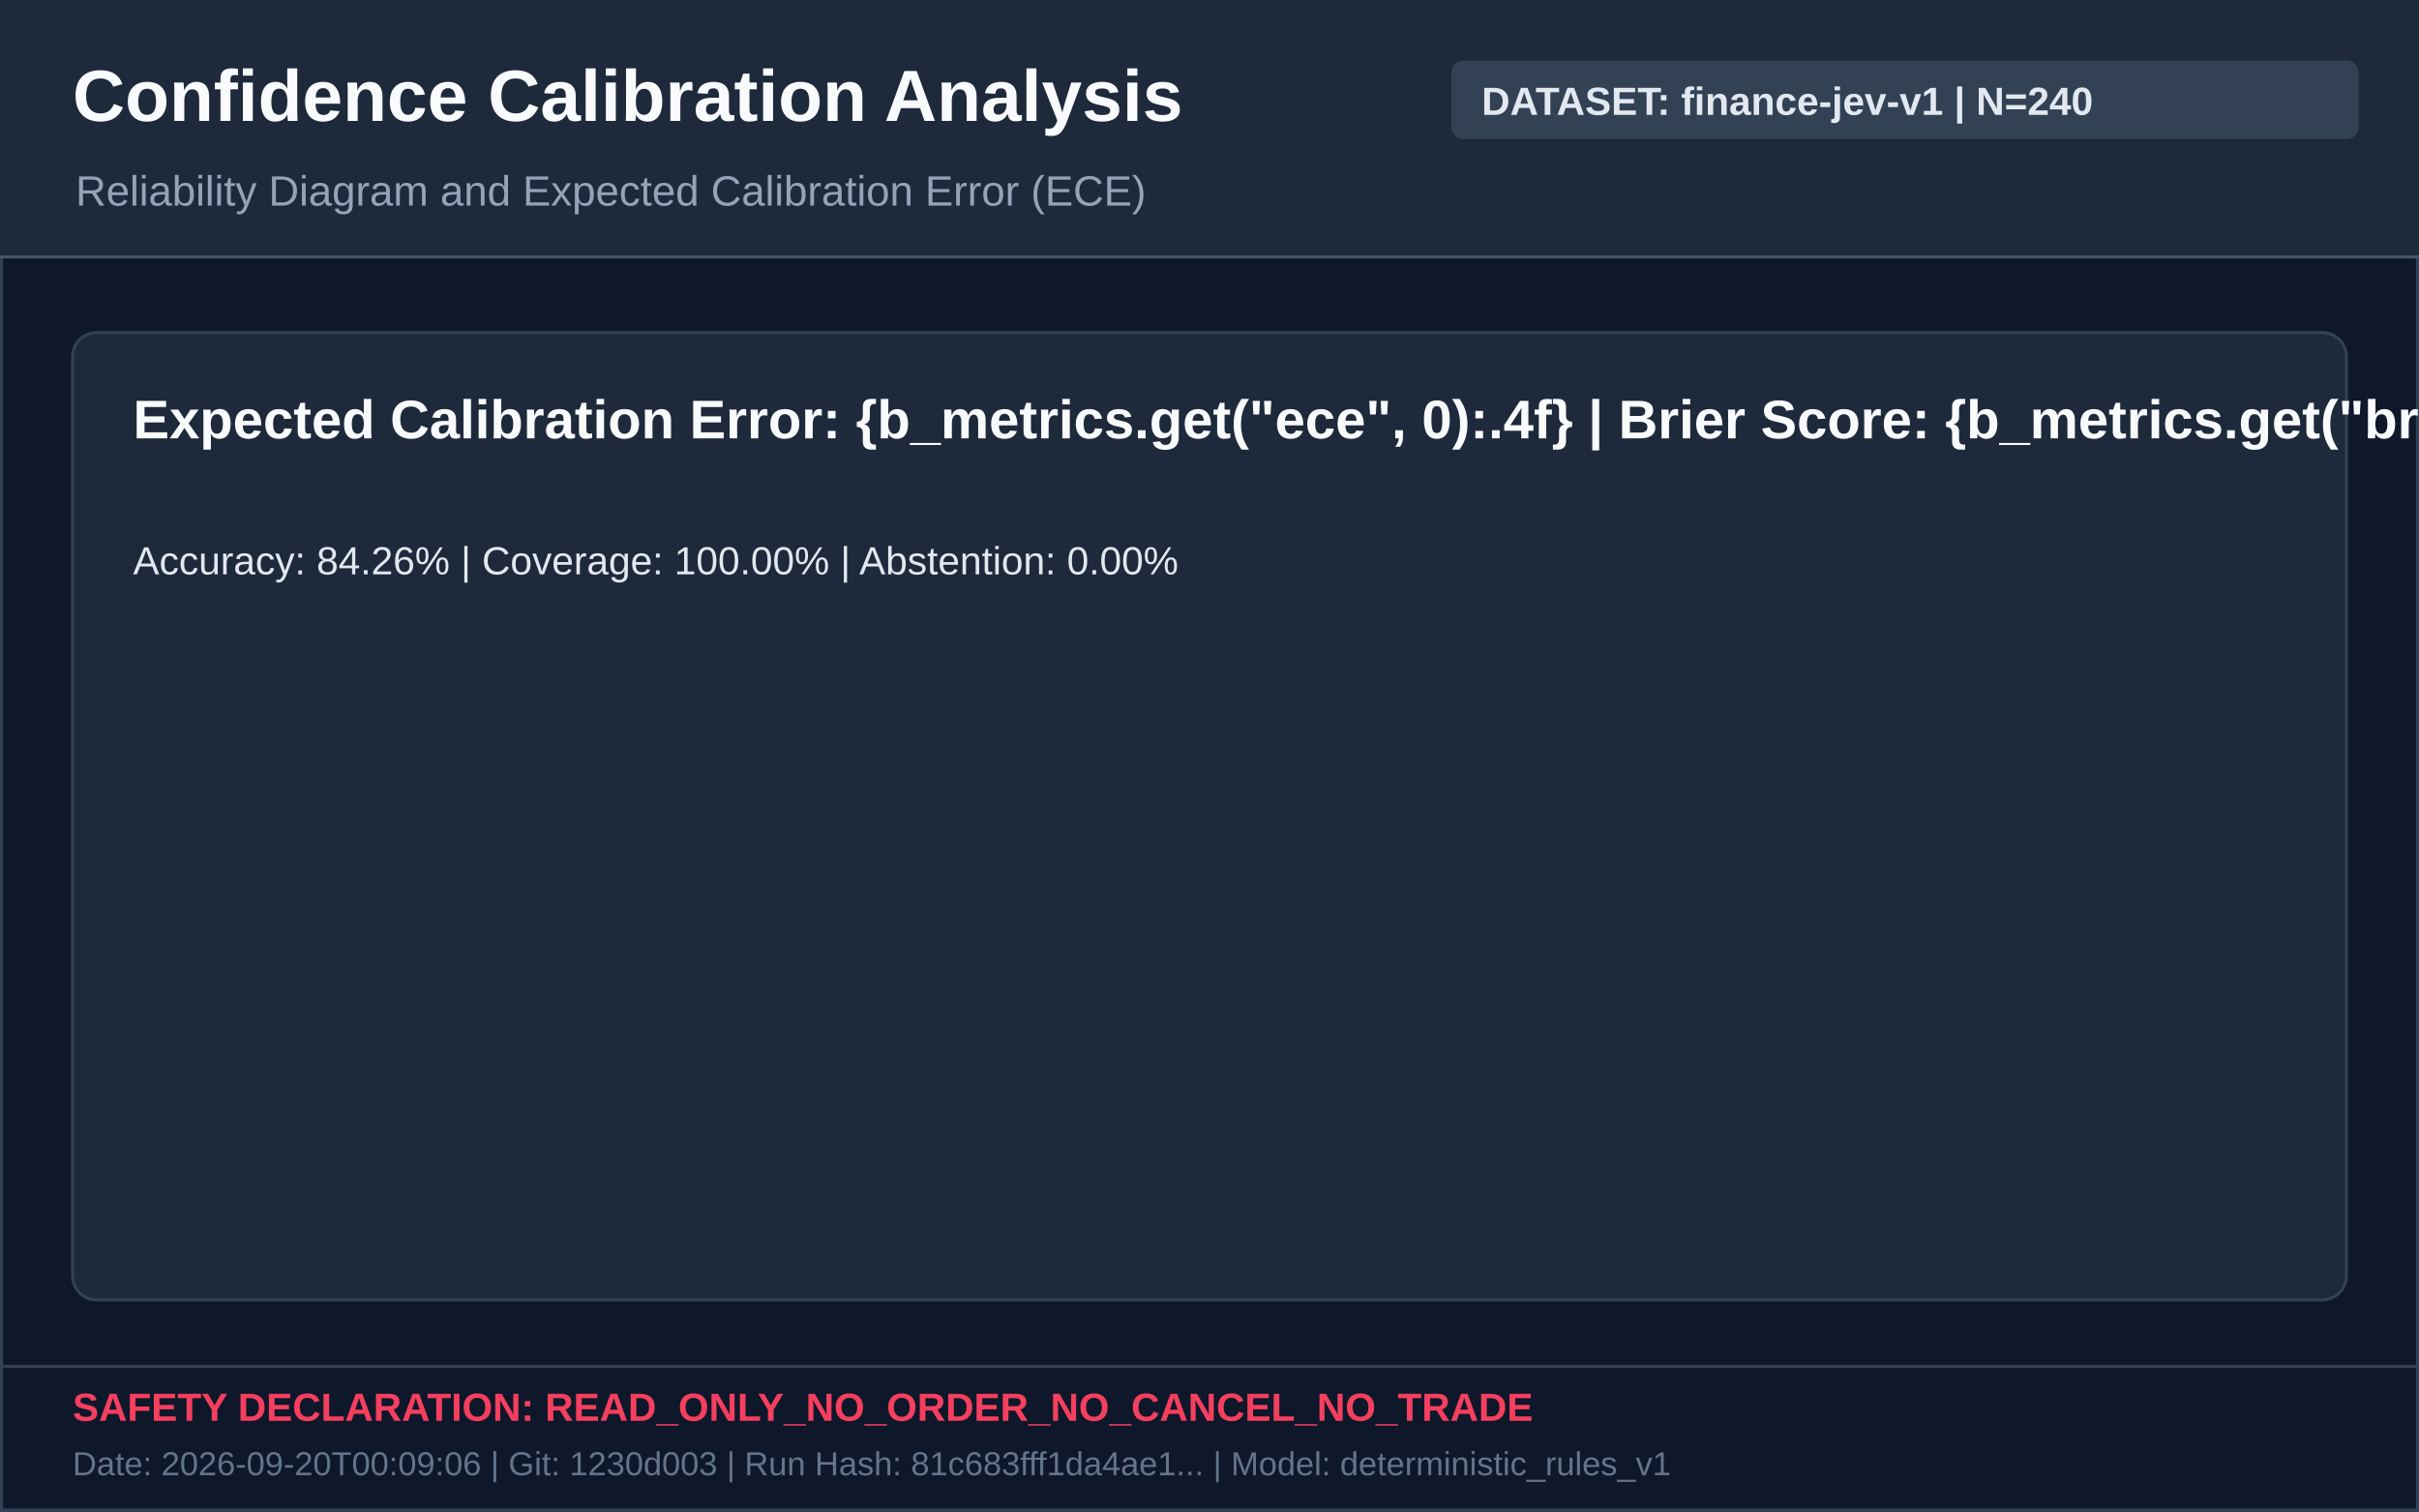
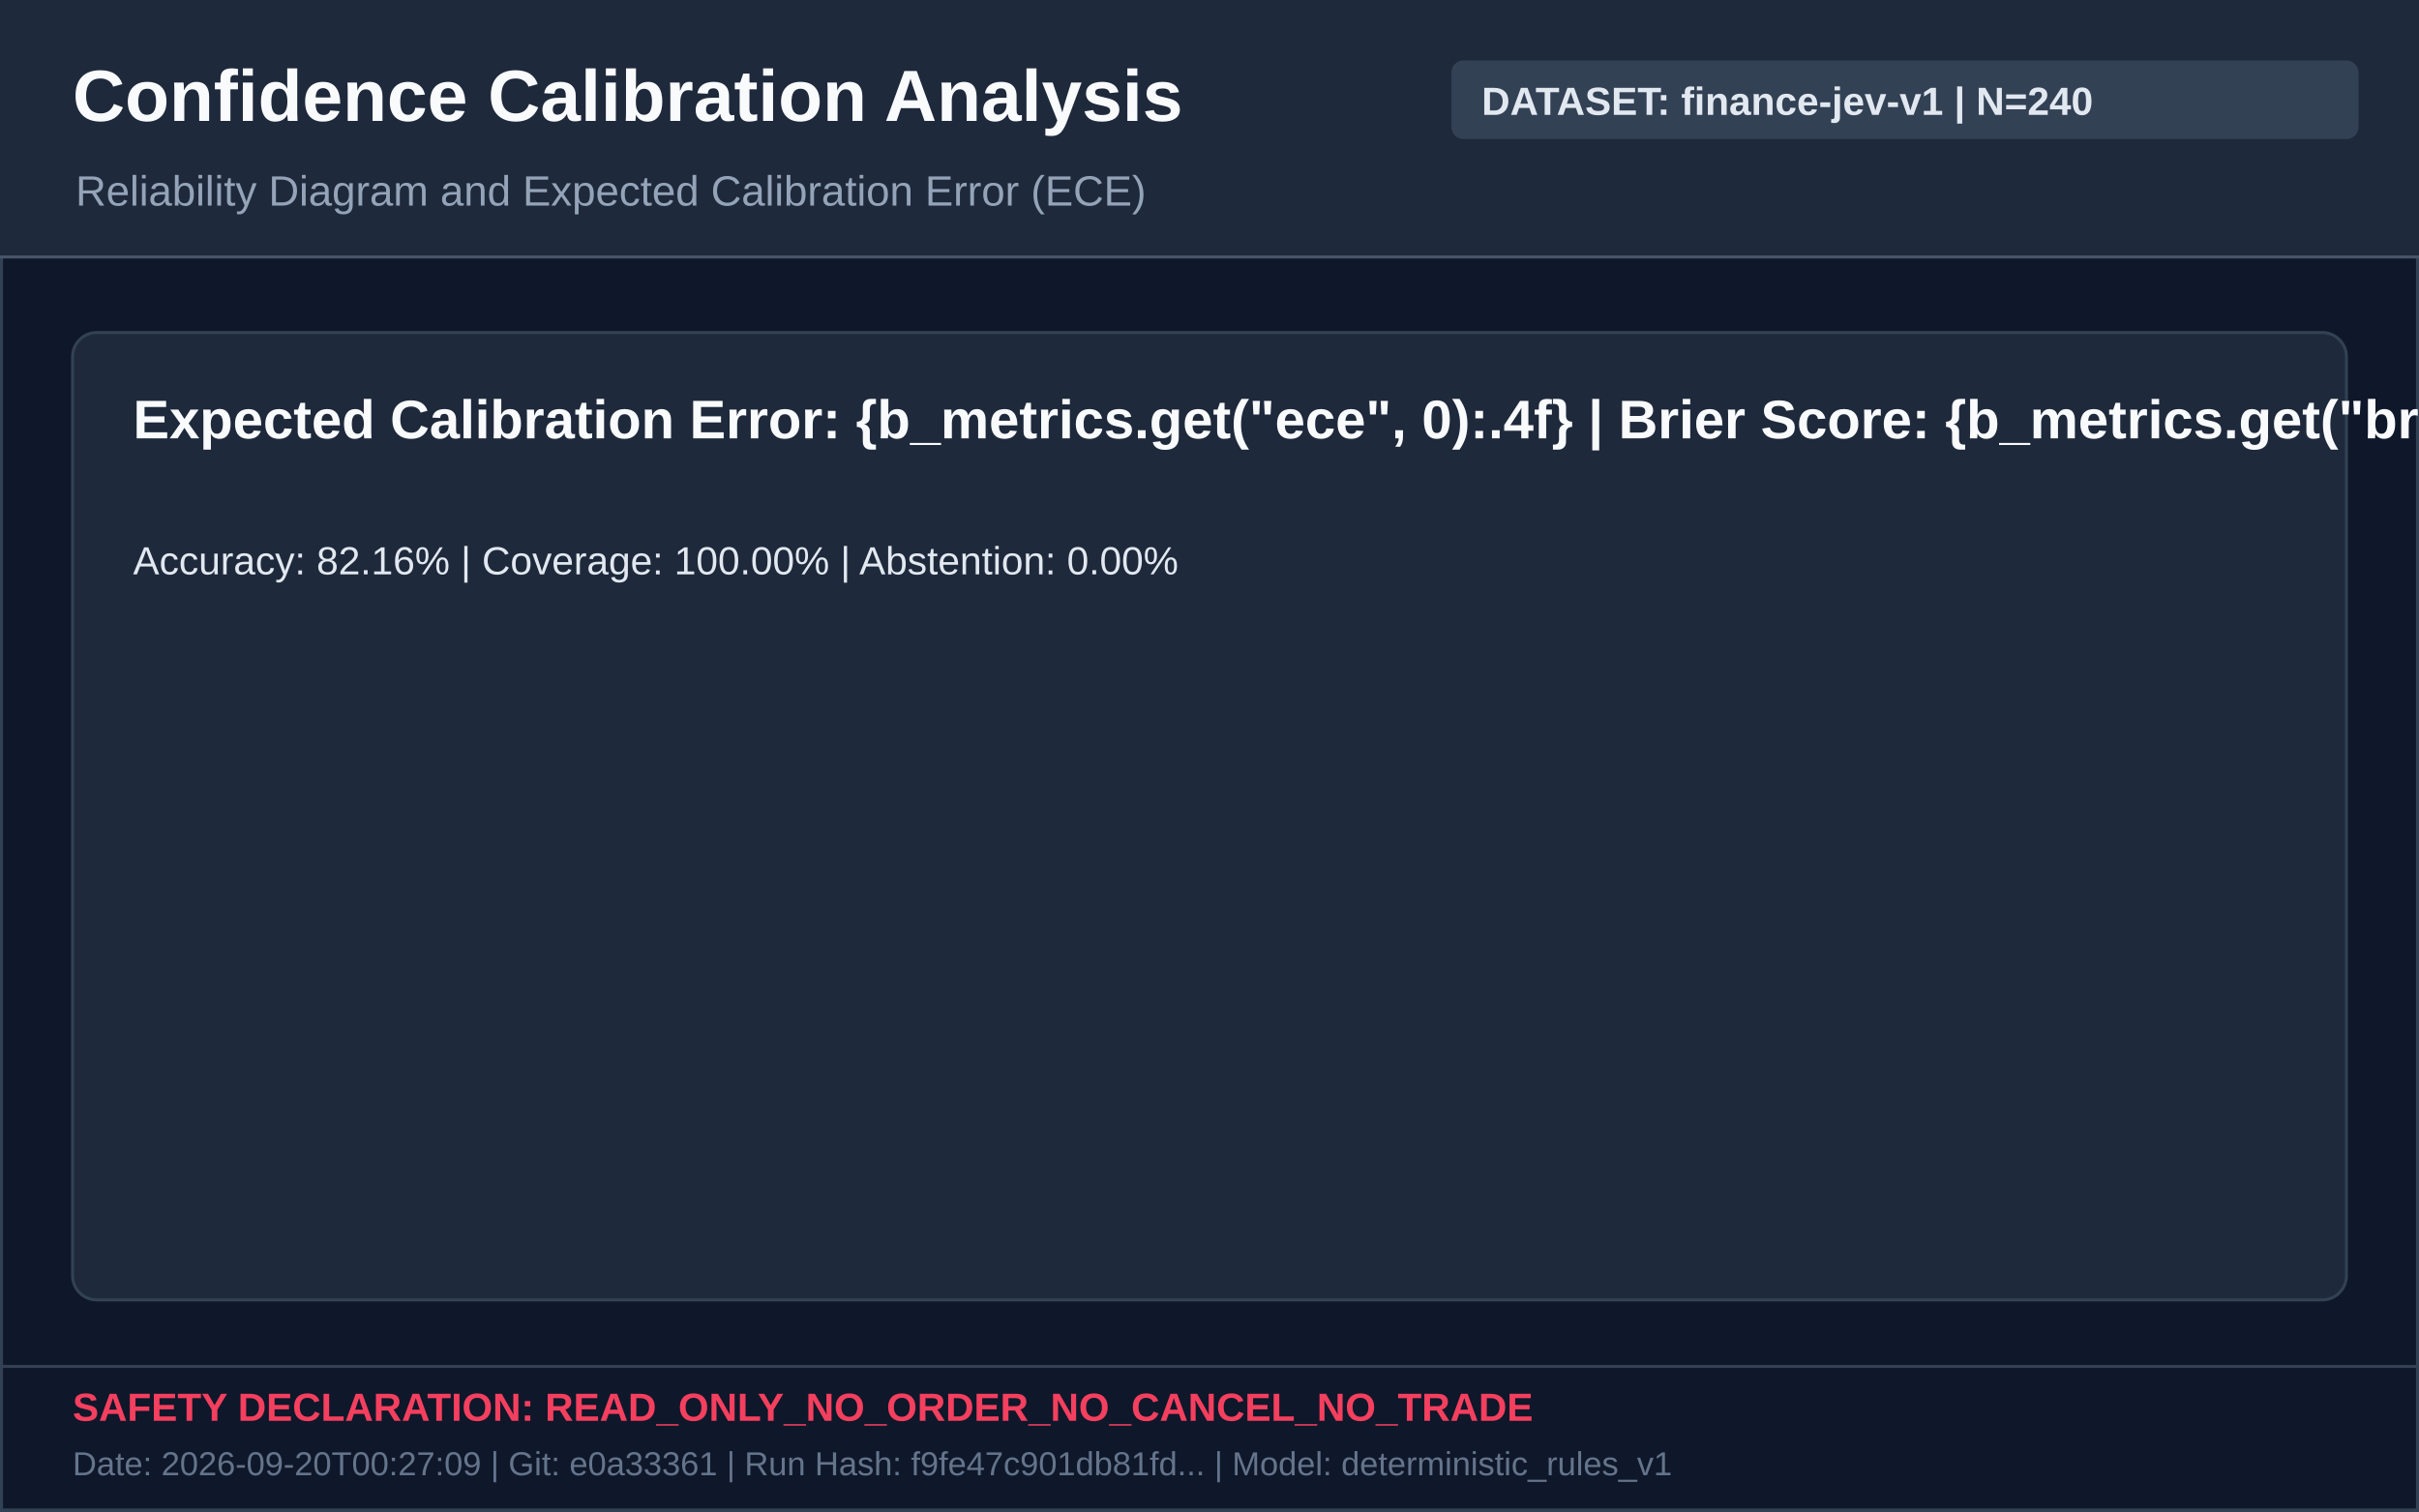
<svg xmlns="http://www.w3.org/2000/svg" width="800" height="500" viewBox="0 0 800 500">
  <style>
    .title { font-family: -apple-system, BlinkMacSystemFont, 'Segoe UI', Arial, sans-serif; font-size: 24px; font-weight: bold; fill: #f8fafc; }
    .subtitle { font-family: -apple-system, BlinkMacSystemFont, 'Segoe UI', Arial, sans-serif; font-size: 14px; fill: #94a3b8; }
    .heading { font-family: -apple-system, BlinkMacSystemFont, 'Segoe UI', Arial, sans-serif; font-size: 18px; font-weight: bold; fill: #f8fafc; }
    .body { font-family: -apple-system, BlinkMacSystemFont, 'Segoe UI', Arial, sans-serif; font-size: 13px; fill: #e2e8f0; }
    .meta { font-family: -apple-system, BlinkMacSystemFont, 'Segoe UI', Arial, sans-serif; font-size: 11px; fill: #64748b; }
    .safety { font-family: -apple-system, BlinkMacSystemFont, 'Segoe UI', Arial, sans-serif; font-size: 13px; font-weight: bold; fill: #f43f5e; }
  </style>
  <rect width="800" height="500" fill="#0f172a" stroke="#334155" stroke-width="2" />
  <rect width="800" height="85" fill="#1e293b" />
  <line x1="0" y1="85" x2="800" y2="85" stroke="#475569" stroke-width="1" />
  <rect x="480" y="20" width="300" height="26" rx="4" fill="#334155" />
  <text x="490" y="38" class="body" font-weight="bold">DATASET: finance-jev-v1 | N=240</text>
  <text x="24" y="40" class="title">Confidence Calibration Analysis</text>
  <text x="25" y="68" class="subtitle">Reliability Diagram and Expected Calibration Error (ECE)</text>
  <rect x="24" y="110" width="752" height="320" rx="8" fill="#1e293b" stroke="#334155" />
  <text x="44" y="145" class="heading">Expected Calibration Error: {b_metrics.get("ece", 0):.4f} | Brier Score: {b_metrics.get("brier", 0):.4f}</text>
-   <text x="44" y="190" class="body">Accuracy: 84.26%  |  Coverage: 100.00%  |  Abstention: 0.00%</text>
+   <text x="44" y="190" class="body">Accuracy: 82.16%  |  Coverage: 100.00%  |  Abstention: 0.00%</text>
  <line x1="0" y1="452" x2="800" y2="452" stroke="#334155" stroke-width="1" />
  <text x="24" y="470" class="safety">SAFETY DECLARATION: READ_ONLY_NO_ORDER_NO_CANCEL_NO_TRADE</text>
-   <text x="24" y="488" class="meta">Date: 2026-09-20T00:09:06 | Git: 1230d003 | Run Hash: 81c683fff1da4ae1... | Model: deterministic_rules_v1</text>
+   <text x="24" y="488" class="meta">Date: 2026-09-20T00:27:09 | Git: e0a33361 | Run Hash: f9fe47c901db81fd... | Model: deterministic_rules_v1</text>
</svg>
